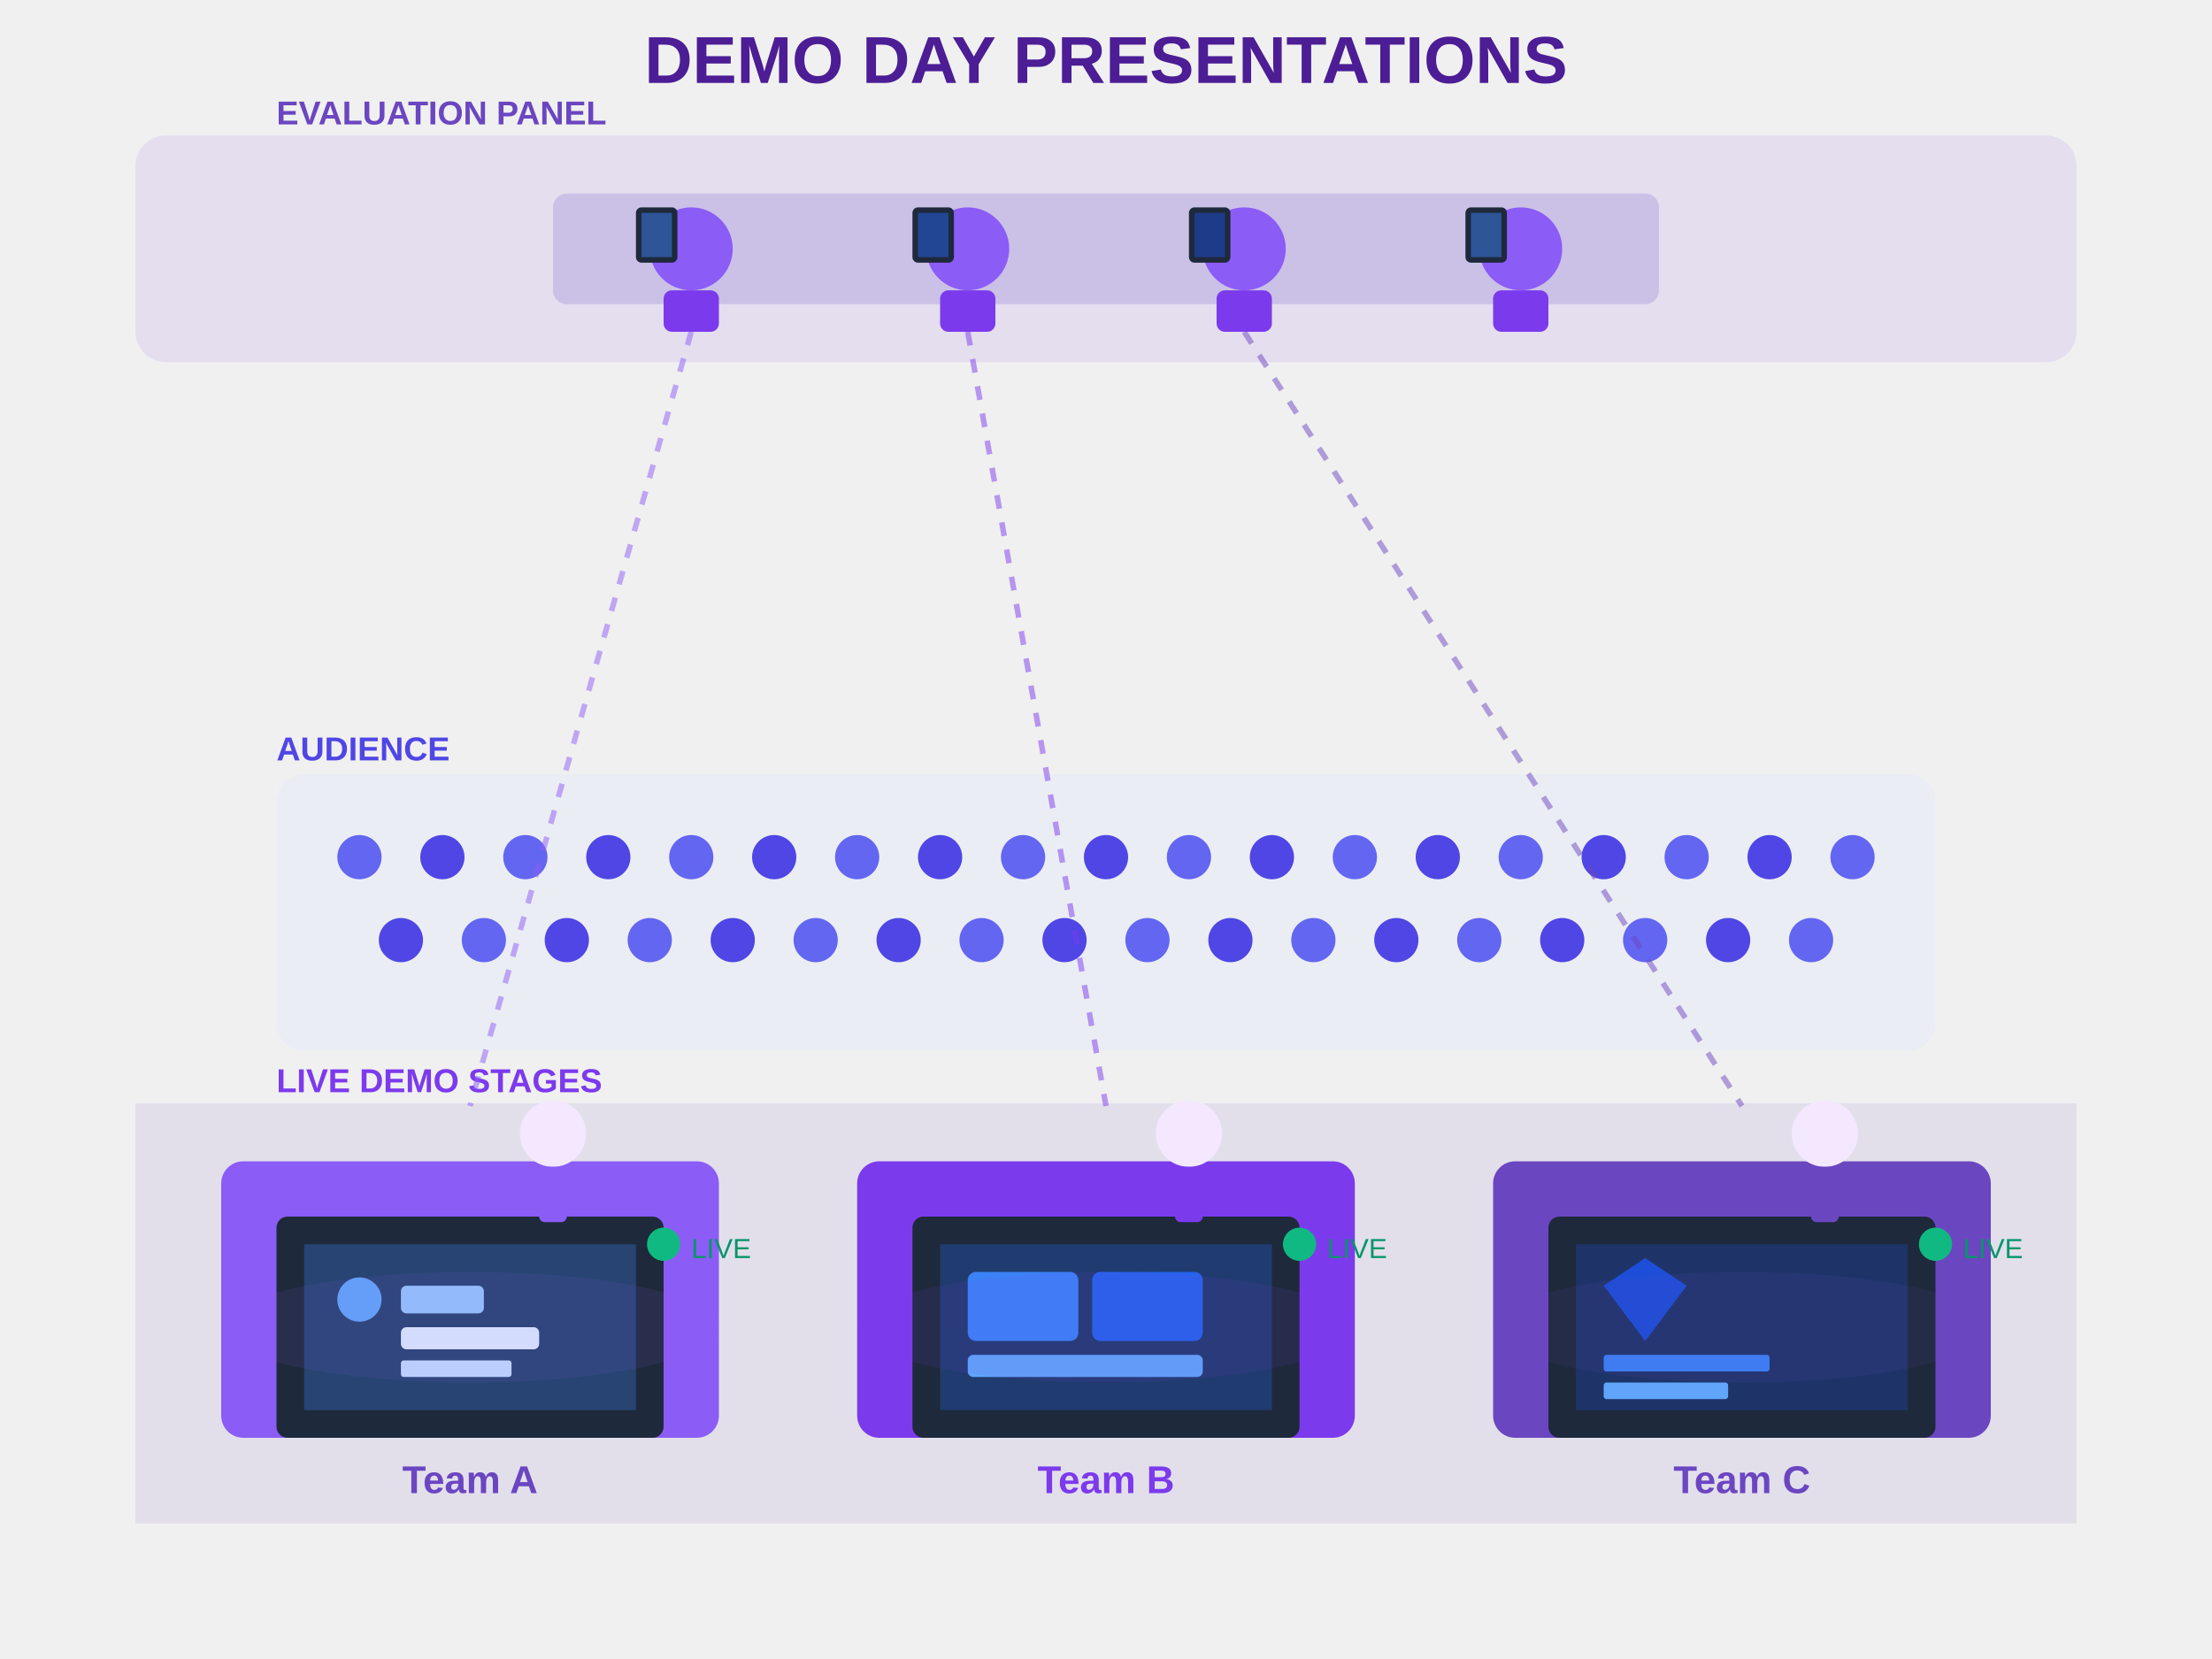
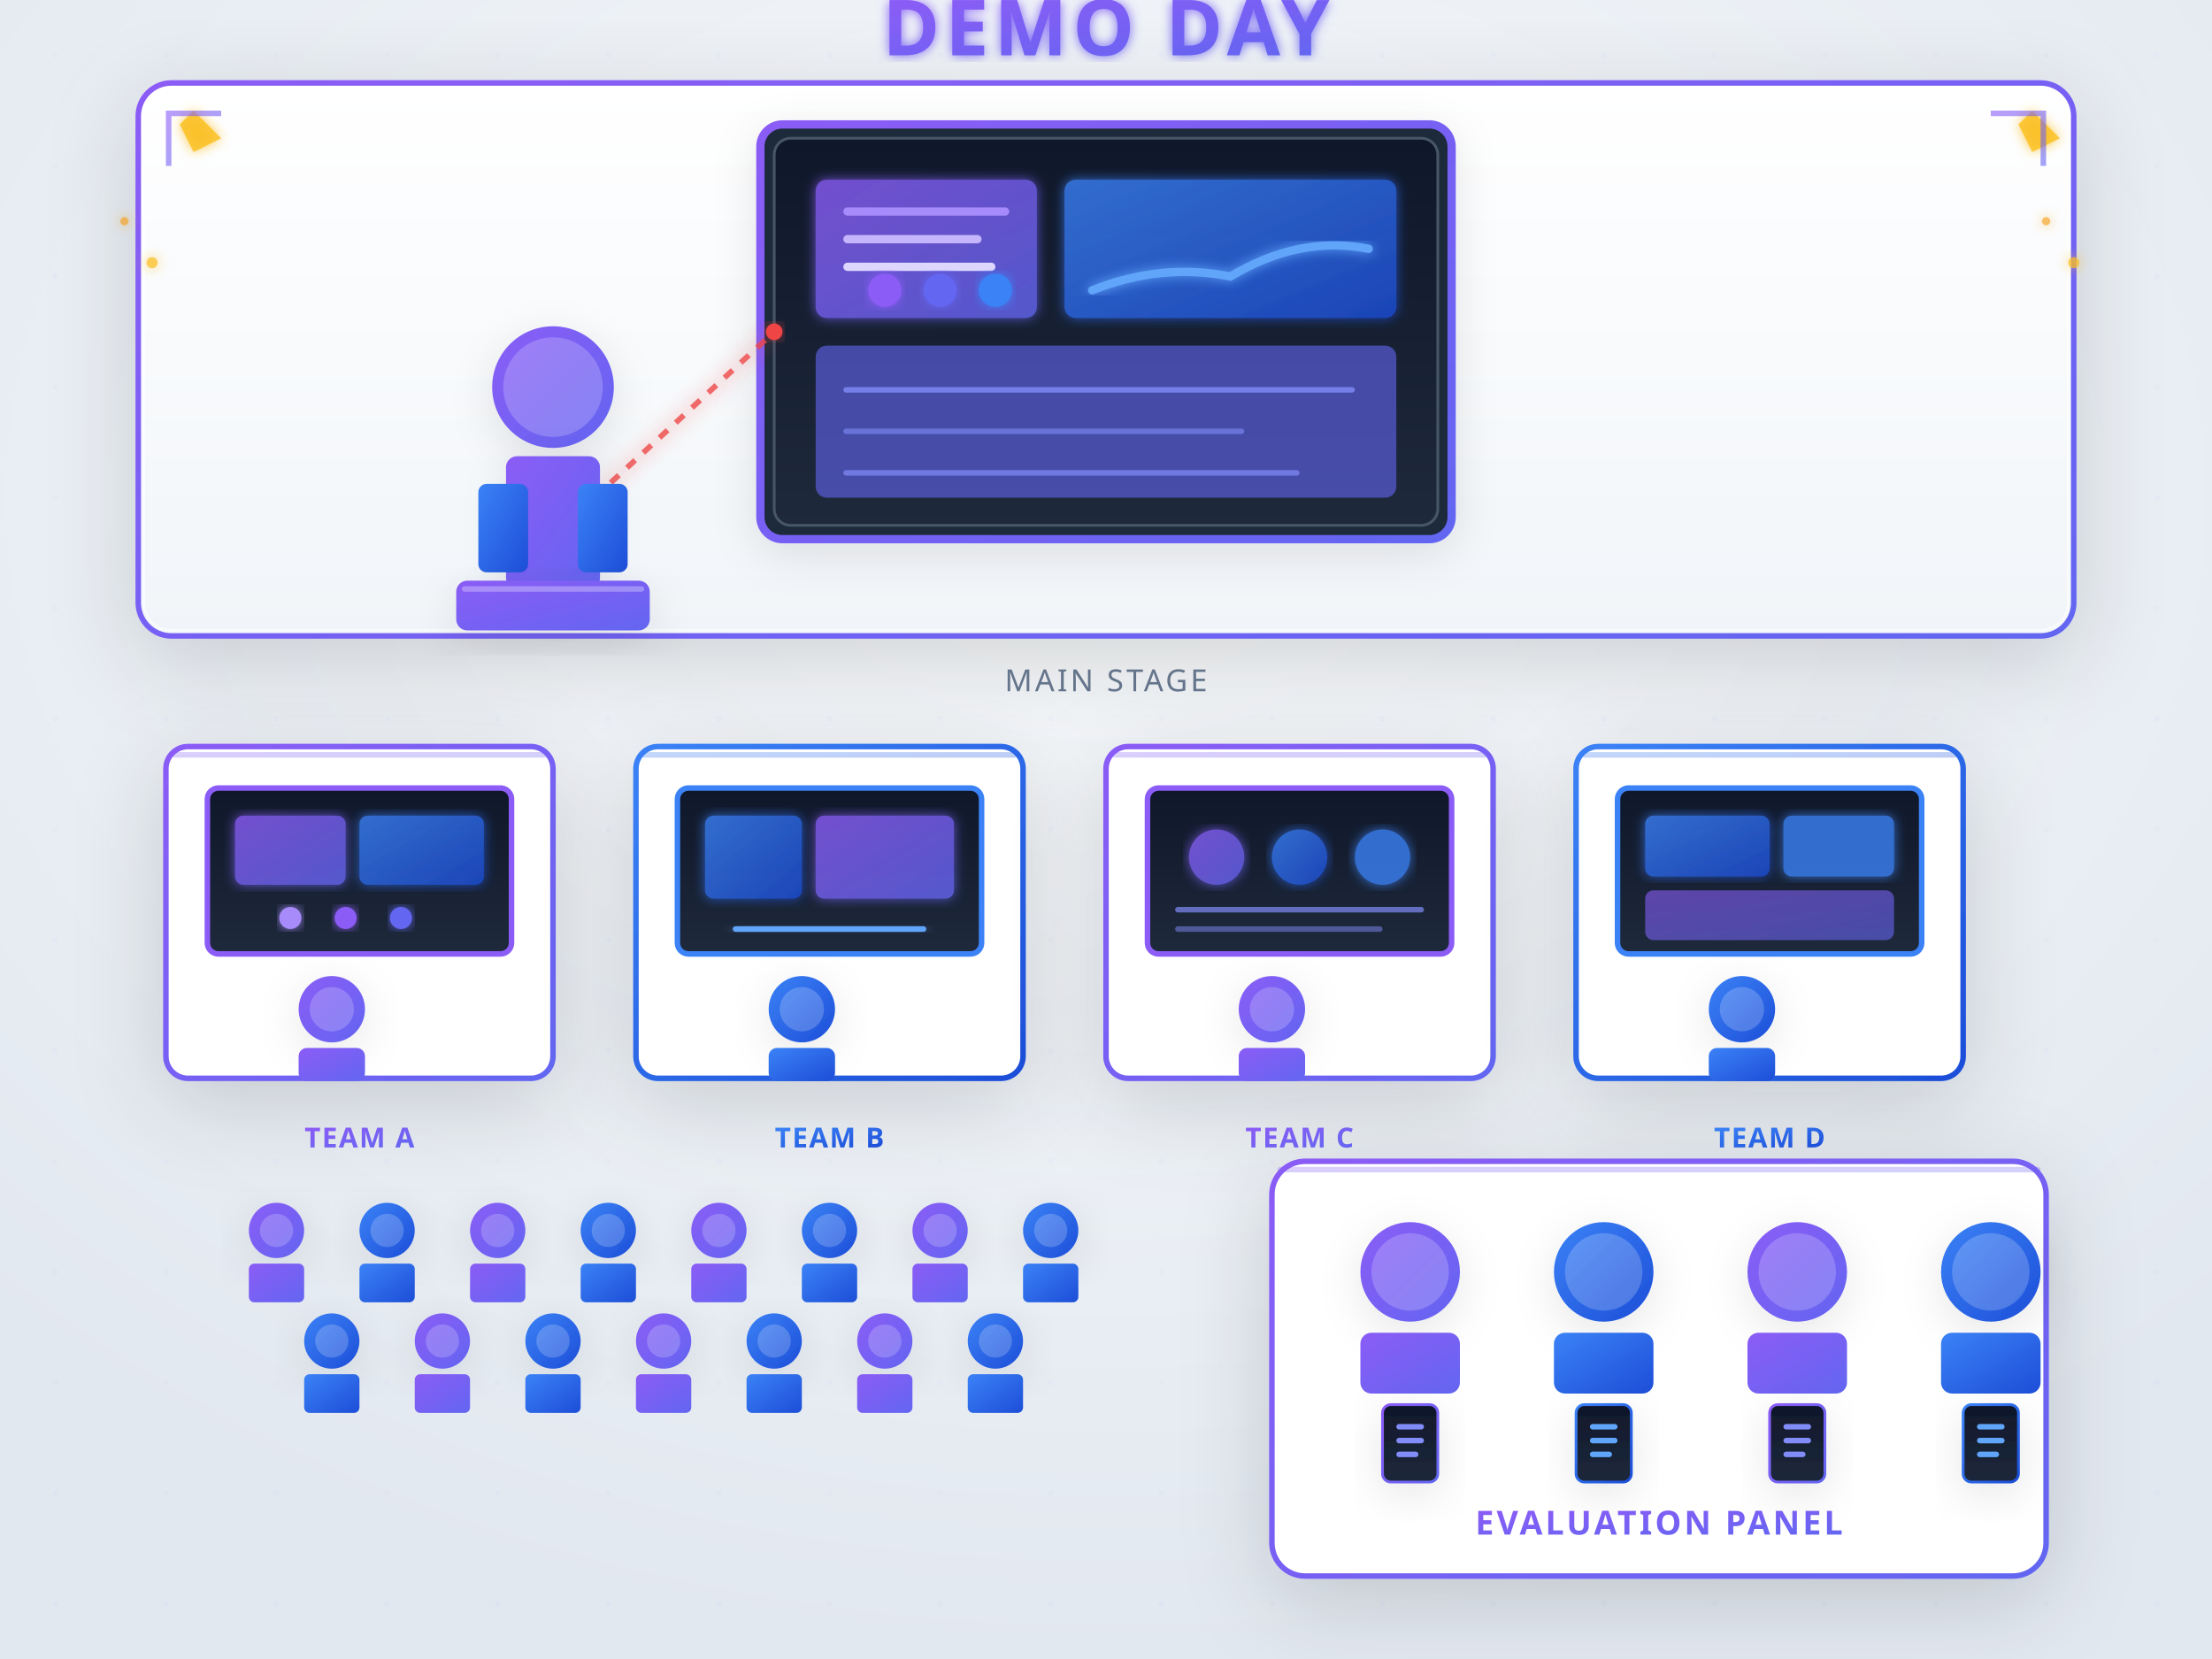
- <svg xmlns="http://www.w3.org/2000/svg" width="800" height="600" viewBox="0 0 800 600">
-   <rect width="800" height="600" fill="transparent" />
-   <rect x="50" y="400" width="700" height="150" fill="#6B46C1" opacity="0.1" stroke="#6B46C1" stroke-width="2" />
-   <rect x="80" y="420" width="180" height="100" fill="#8B5CF6" rx="8" />
-   <rect x="310" y="420" width="180" height="100" fill="#7C3AED" rx="8" />
-   <rect x="540" y="420" width="180" height="100" fill="#6B46C1" rx="8" />
-   <rect x="100" y="440" width="140" height="80" fill="#1E293B" rx="4" />
-   <rect x="330" y="440" width="140" height="80" fill="#1E293B" rx="4" />
-   <rect x="560" y="440" width="140" height="80" fill="#1E293B" rx="4" />
-   <rect x="110" y="450" width="120" height="60" fill="#3B82F6" opacity="0.3" />
-   <rect x="340" y="450" width="120" height="60" fill="#2563EB" opacity="0.3" />
-   <rect x="570" y="450" width="120" height="60" fill="#1D4ED8" opacity="0.3" />
-   <circle cx="130" cy="470" r="8" fill="#60A5FA" />
-   <rect x="145" y="465" width="30" height="10" fill="#93C5FD" rx="2" />
-   <rect x="145" y="480" width="50" height="8" fill="#DBEAFE" rx="2" />
-   <rect x="145" y="492" width="40" height="6" fill="#BFDBFE" rx="1" />
-   <rect x="350" y="460" width="40" height="25" fill="#3B82F6" rx="3" />
-   <rect x="395" y="460" width="40" height="25" fill="#2563EB" rx="3" />
-   <rect x="350" y="490" width="85" height="8" fill="#60A5FA" rx="2" />
-   <polygon points="580,465 595,455 610,465 595,485" fill="#1D4ED8" />
-   <rect x="580" y="490" width="60" height="6" fill="#3B82F6" rx="1" />
-   <rect x="580" y="500" width="45" height="6" fill="#60A5FA" rx="1" />
-   <circle cx="200" cy="410" r="12" fill="#F3E8FF" />
-   <rect x="195" y="422" width="10" height="20" fill="#8B5CF6" rx="2" />
-   <circle cx="430" cy="410" r="12" fill="#F3E8FF" />
-   <rect x="425" y="422" width="10" height="20" fill="#7C3AED" rx="2" />
-   <circle cx="660" cy="410" r="12" fill="#F3E8FF" />
-   <rect x="655" y="422" width="10" height="20" fill="#6B46C1" rx="2" />
-   <rect x="100" y="280" width="600" height="100" fill="#E0E7FF" opacity="0.3" rx="10" />
+ <svg xmlns="http://www.w3.org/2000/svg" viewBox="0 0 800 600">
+   <defs>
+     <radialGradient id="bgGradient" cx="50%" cy="30%" r="70%">
+       <stop offset="0%" style="stop-color:#f8fafc;stop-opacity:1" />
+       <stop offset="100%" style="stop-color:#e2e8f0;stop-opacity:1" />
+     </radialGradient>
+     <linearGradient id="stageGradient" x1="0%" y1="0%" x2="0%" y2="100%">
+       <stop offset="0%" style="stop-color:#ffffff;stop-opacity:1" />
+       <stop offset="100%" style="stop-color:#f1f5f9;stop-opacity:1" />
+     </linearGradient>
+     <linearGradient id="screenGradient" x1="0%" y1="0%" x2="0%" y2="100%">
+       <stop offset="0%" style="stop-color:#0f172a;stop-opacity:1" />
+       <stop offset="100%" style="stop-color:#1e293b;stop-opacity:1" />
+     </linearGradient>
+     <linearGradient id="primaryGradient" x1="0%" y1="0%" x2="100%" y2="100%">
+       <stop offset="0%" style="stop-color:#8b5cf6;stop-opacity:1" />
+       <stop offset="100%" style="stop-color:#6366f1;stop-opacity:1" />
+     </linearGradient>
+     <linearGradient id="secondaryGradient" x1="0%" y1="0%" x2="100%" y2="100%">
+       <stop offset="0%" style="stop-color:#3b82f6;stop-opacity:1" />
+       <stop offset="100%" style="stop-color:#1d4ed8;stop-opacity:1" />
+     </linearGradient>
+     <filter id="glow">
+       <feGaussianBlur stdDeviation="3" result="coloredBlur" />
+       <feMerge>
+         <feMergeNode in="coloredBlur" />
+         <feMergeNode in="SourceGraphic" />
+       </feMerge>
+     </filter>
+     <filter id="softGlow">
+       <feGaussianBlur stdDeviation="2" result="coloredBlur" />
+       <feMerge>
+         <feMergeNode in="coloredBlur" />
+         <feMergeNode in="SourceGraphic" />
+       </feMerge>
+     </filter>
+     <filter id="dropShadow" x="-50%" y="-50%" width="200%" height="200%">
+       <feDropShadow dx="0" dy="4" stdDeviation="8" flood-color="#000000" flood-opacity="0.1" />
+     </filter>
+     <filter id="cardShadow" x="-50%" y="-50%" width="200%" height="200%">
+       <feDropShadow dx="0" dy="8" stdDeviation="16" flood-color="#000000" flood-opacity="0.15" />
+     </filter>
+   </defs>
+   <rect width="800" height="600" fill="url(#bgGradient)" />
+   <g opacity="0.03">
+     <pattern id="dots" x="0" y="0" width="40" height="40" patternUnits="userSpaceOnUse">
+       <circle cx="20" cy="20" r="1" fill="#6366f1" />
+     </pattern>
+     <rect width="800" height="600" fill="url(#dots)" />
+   </g>
+   <rect x="50" y="30" width="700" height="200" fill="url(#stageGradient)" stroke="url(#primaryGradient)" stroke-width="2" rx="12" filter="url(#cardShadow)" />
+   <rect x="52" y="32" width="696" height="196" fill="none" stroke="#ffffff" stroke-width="1" rx="10" opacity="0.5" />
+   <rect x="275" y="45" width="250" height="150" fill="#1e293b" stroke="url(#primaryGradient)" stroke-width="3" rx="8" filter="url(#dropShadow)" />
+   <rect x="280" y="50" width="240" height="140" fill="url(#screenGradient)" stroke="#475569" stroke-width="1" rx="6" />
+   <rect x="295" y="65" width="80" height="50" fill="url(#primaryGradient)" opacity="0.8" rx="4" filter="url(#softGlow)" />
+   <rect x="385" y="65" width="120" height="50" fill="url(#secondaryGradient)" opacity="0.8" rx="4" filter="url(#softGlow)" />
+   <rect x="295" y="125" width="210" height="55" fill="#6366f1" opacity="0.6" rx="4" />
+   <rect x="305" y="75" width="60" height="3" fill="#a78bfa" rx="1.5" />
+   <rect x="305" y="85" width="50" height="3" fill="#c4b5fd" rx="1.5" />
+   <rect x="305" y="95" width="55" height="3" fill="#ddd6fe" rx="1.5" />
+   <circle cx="320" cy="105" r="6" fill="#8b5cf6" filter="url(#softGlow)" />
+   <circle cx="340" cy="105" r="6" fill="#6366f1" filter="url(#softGlow)" />
+   <circle cx="360" cy="105" r="6" fill="#3b82f6" filter="url(#softGlow)" />
+   <path d="M 395,105 Q 420,95 445,100 Q 470,85 495,90" fill="none" stroke="#60a5fa" stroke-width="3" stroke-linecap="round" filter="url(#softGlow)" />
+   <rect x="305" y="140" width="185" height="2" fill="#818cf8" rx="1" opacity="0.8" />
+   <rect x="305" y="155" width="145" height="2" fill="#818cf8" rx="1" opacity="0.6" />
+   <rect x="305" y="170" width="165" height="2" fill="#818cf8" rx="1" opacity="0.7" />
+   <line x1="215" y1="180" x2="280" y2="120" stroke="#ef4444" stroke-width="2" stroke-dasharray="4,4" filter="url(#glow)" opacity="0.8" />
+   <circle cx="280" cy="120" r="3" fill="#ef4444" filter="url(#glow)" />
+   <circle cx="200" cy="140" r="22" fill="url(#primaryGradient)" filter="url(#dropShadow)" />
+   <circle cx="200" cy="140" r="18" fill="#ffffff" opacity="0.2" />
+   <rect x="183" y="165" width="34" height="48" fill="url(#primaryGradient)" rx="4" filter="url(#dropShadow)" />
+   <rect x="173" y="175" width="18" height="32" fill="url(#secondaryGradient)" rx="3" />
+   <rect x="209" y="175" width="18" height="32" fill="url(#secondaryGradient)" rx="3" />
+   <rect x="165" y="210" width="70" height="18" fill="url(#primaryGradient)" rx="4" filter="url(#dropShadow)" />
+   <rect x="167" y="212" width="66" height="2" fill="#ffffff" rx="1" opacity="0.3" />
+   <g id="demo-station-1">
+     <rect x="60" y="270" width="140" height="120" fill="#ffffff" stroke="url(#primaryGradient)" stroke-width="2" rx="8" filter="url(#cardShadow)" />
+     <rect x="62" y="272" width="136" height="2" fill="url(#primaryGradient)" rx="1" opacity="0.3" />
+     <rect x="75" y="285" width="110" height="60" fill="url(#screenGradient)" stroke="#8b5cf6" stroke-width="2" rx="4" />
+     <rect x="85" y="295" width="40" height="25" fill="url(#primaryGradient)" opacity="0.8" rx="3" filter="url(#softGlow)" />
+     <rect x="130" y="295" width="45" height="25" fill="url(#secondaryGradient)" opacity="0.8" rx="3" filter="url(#softGlow)" />
+     <circle cx="105" cy="332" r="4" fill="#a78bfa" filter="url(#softGlow)" />
+     <circle cx="125" cy="332" r="4" fill="#8b5cf6" filter="url(#softGlow)" />
+     <circle cx="145" cy="332" r="4" fill="#6366f1" filter="url(#softGlow)" />
+     <circle cx="120" cy="365" r="12" fill="url(#primaryGradient)" filter="url(#dropShadow)" />
+     <circle cx="120" cy="365" r="8" fill="#ffffff" opacity="0.2" />
+     <rect x="108" y="379" width="24" height="12" fill="url(#primaryGradient)" rx="3" />
+   </g>
+   <g id="demo-station-2">
+     <rect x="230" y="270" width="140" height="120" fill="#ffffff" stroke="url(#secondaryGradient)" stroke-width="2" rx="8" filter="url(#cardShadow)" />
+     <rect x="232" y="272" width="136" height="2" fill="url(#secondaryGradient)" rx="1" opacity="0.3" />
+     <rect x="245" y="285" width="110" height="60" fill="url(#screenGradient)" stroke="#3b82f6" stroke-width="2" rx="4" />
+     <rect x="255" y="295" width="35" height="30" fill="url(#secondaryGradient)" opacity="0.8" rx="3" filter="url(#softGlow)" />
+     <rect x="295" y="295" width="50" height="30" fill="url(#primaryGradient)" opacity="0.8" rx="3" filter="url(#softGlow)" />
+     <rect x="265" y="335" width="70" height="2" fill="#60a5fa" rx="1" filter="url(#softGlow)" />
+     <circle cx="290" cy="365" r="12" fill="url(#secondaryGradient)" filter="url(#dropShadow)" />
+     <circle cx="290" cy="365" r="8" fill="#ffffff" opacity="0.2" />
+     <rect x="278" y="379" width="24" height="12" fill="url(#secondaryGradient)" rx="3" />
+   </g>
+   <g id="demo-station-3">
+     <rect x="400" y="270" width="140" height="120" fill="#ffffff" stroke="url(#primaryGradient)" stroke-width="2" rx="8" filter="url(#cardShadow)" />
+     <rect x="402" y="272" width="136" height="2" fill="url(#primaryGradient)" rx="1" opacity="0.3" />
+     <rect x="415" y="285" width="110" height="60" fill="url(#screenGradient)" stroke="#8b5cf6" stroke-width="2" rx="4" />
+     <circle cx="440" cy="310" r="10" fill="url(#primaryGradient)" opacity="0.8" filter="url(#softGlow)" />
+     <circle cx="470" cy="310" r="10" fill="url(#secondaryGradient)" opacity="0.8" filter="url(#softGlow)" />
+     <circle cx="500" cy="310" r="10" fill="#3b82f6" opacity="0.8" filter="url(#softGlow)" />
+     <rect x="425" y="328" width="90" height="2" fill="#818cf8" rx="1" opacity="0.7" />
+     <rect x="425" y="335" width="75" height="2" fill="#818cf8" rx="1" opacity="0.5" />
+     <circle cx="460" cy="365" r="12" fill="url(#primaryGradient)" filter="url(#dropShadow)" />
+     <circle cx="460" cy="365" r="8" fill="#ffffff" opacity="0.2" />
+     <rect x="448" y="379" width="24" height="12" fill="url(#primaryGradient)" rx="3" />
+   </g>
+   <g id="demo-station-4">
+     <rect x="570" y="270" width="140" height="120" fill="#ffffff" stroke="url(#secondaryGradient)" stroke-width="2" rx="8" filter="url(#cardShadow)" />
+     <rect x="572" y="272" width="136" height="2" fill="url(#secondaryGradient)" rx="1" opacity="0.3" />
+     <rect x="585" y="285" width="110" height="60" fill="url(#screenGradient)" stroke="#3b82f6" stroke-width="2" rx="4" />
+     <rect x="595" y="295" width="45" height="22" fill="url(#secondaryGradient)" opacity="0.8" rx="3" filter="url(#softGlow)" />
+     <rect x="645" y="295" width="40" height="22" fill="#3b82f6" opacity="0.8" rx="3" filter="url(#softGlow)" />
+     <rect x="595" y="322" width="90" height="18" fill="url(#primaryGradient)" opacity="0.6" rx="3" />
+     <circle cx="630" cy="365" r="12" fill="url(#secondaryGradient)" filter="url(#dropShadow)" />
+     <circle cx="630" cy="365" r="8" fill="#ffffff" opacity="0.2" />
+     <rect x="618" y="379" width="24" height="12" fill="url(#secondaryGradient)" rx="3" />
+   </g>
  <g id="audience">
-     <circle cx="130" cy="310" r="8" fill="#6366F1" />
-     <circle cx="160" cy="310" r="8" fill="#4F46E5" />
-     <circle cx="190" cy="310" r="8" fill="#6366F1" />
-     <circle cx="220" cy="310" r="8" fill="#4F46E5" />
-     <circle cx="250" cy="310" r="8" fill="#6366F1" />
-     <circle cx="280" cy="310" r="8" fill="#4F46E5" />
-     <circle cx="310" cy="310" r="8" fill="#6366F1" />
-     <circle cx="340" cy="310" r="8" fill="#4F46E5" />
-     <circle cx="370" cy="310" r="8" fill="#6366F1" />
-     <circle cx="400" cy="310" r="8" fill="#4F46E5" />
-     <circle cx="430" cy="310" r="8" fill="#6366F1" />
-     <circle cx="460" cy="310" r="8" fill="#4F46E5" />
-     <circle cx="490" cy="310" r="8" fill="#6366F1" />
-     <circle cx="520" cy="310" r="8" fill="#4F46E5" />
-     <circle cx="550" cy="310" r="8" fill="#6366F1" />
-     <circle cx="580" cy="310" r="8" fill="#4F46E5" />
-     <circle cx="610" cy="310" r="8" fill="#6366F1" />
-     <circle cx="640" cy="310" r="8" fill="#4F46E5" />
-     <circle cx="670" cy="310" r="8" fill="#6366F1" />
-     <circle cx="145" cy="340" r="8" fill="#4F46E5" />
-     <circle cx="175" cy="340" r="8" fill="#6366F1" />
-     <circle cx="205" cy="340" r="8" fill="#4F46E5" />
-     <circle cx="235" cy="340" r="8" fill="#6366F1" />
-     <circle cx="265" cy="340" r="8" fill="#4F46E5" />
-     <circle cx="295" cy="340" r="8" fill="#6366F1" />
-     <circle cx="325" cy="340" r="8" fill="#4F46E5" />
-     <circle cx="355" cy="340" r="8" fill="#6366F1" />
-     <circle cx="385" cy="340" r="8" fill="#4F46E5" />
-     <circle cx="415" cy="340" r="8" fill="#6366F1" />
-     <circle cx="445" cy="340" r="8" fill="#4F46E5" />
-     <circle cx="475" cy="340" r="8" fill="#6366F1" />
-     <circle cx="505" cy="340" r="8" fill="#4F46E5" />
-     <circle cx="535" cy="340" r="8" fill="#6366F1" />
-     <circle cx="565" cy="340" r="8" fill="#4F46E5" />
-     <circle cx="595" cy="340" r="8" fill="#6366F1" />
-     <circle cx="625" cy="340" r="8" fill="#4F46E5" />
-     <circle cx="655" cy="340" r="8" fill="#6366F1" />
-   </g>
-   <rect x="50" y="50" width="700" height="80" fill="#7C3AED" opacity="0.1" stroke="#7C3AED" stroke-width="2" rx="10" />
-   <rect x="200" y="70" width="400" height="40" fill="#6B46C1" opacity="0.2" rx="5" />
-   <circle cx="250" cy="90" r="15" fill="#8B5CF6" />
-   <rect x="240" y="105" width="20" height="15" fill="#7C3AED" rx="3" />
-   <circle cx="350" cy="90" r="15" fill="#8B5CF6" />
-   <rect x="340" y="105" width="20" height="15" fill="#7C3AED" rx="3" />
-   <circle cx="450" cy="90" r="15" fill="#8B5CF6" />
-   <rect x="440" y="105" width="20" height="15" fill="#7C3AED" rx="3" />
-   <circle cx="550" cy="90" r="15" fill="#8B5CF6" />
-   <rect x="540" y="105" width="20" height="15" fill="#7C3AED" rx="3" />
-   <rect x="230" y="75" width="15" height="20" fill="#1E293B" rx="2" />
-   <rect x="330" y="75" width="15" height="20" fill="#1E293B" rx="2" />
-   <rect x="430" y="75" width="15" height="20" fill="#1E293B" rx="2" />
-   <rect x="530" y="75" width="15" height="20" fill="#1E293B" rx="2" />
-   <rect x="232" y="77" width="11" height="16" fill="#3B82F6" opacity="0.5" />
-   <rect x="332" y="77" width="11" height="16" fill="#2563EB" opacity="0.5" />
-   <rect x="432" y="77" width="11" height="16" fill="#1D4ED8" opacity="0.5" />
-   <rect x="532" y="77" width="11" height="16" fill="#3B82F6" opacity="0.5" />
-   <text x="170" y="540" text-anchor="middle" fill="#6B46C1" font-family="Arial, sans-serif" font-size="14" font-weight="bold">Team A</text>
-   <text x="400" y="540" text-anchor="middle" fill="#7C3AED" font-family="Arial, sans-serif" font-size="14" font-weight="bold">Team B</text>
-   <text x="630" y="540" text-anchor="middle" fill="#6B46C1" font-family="Arial, sans-serif" font-size="14" font-weight="bold">Team C</text>
-   <text x="400" y="30" text-anchor="middle" fill="#4C1D95" font-family="Arial, sans-serif" font-size="24" font-weight="bold">DEMO DAY PRESENTATIONS</text>
-   <text x="100" y="45" fill="#6B46C1" font-family="Arial, sans-serif" font-size="12" font-weight="bold">EVALUATION PANEL</text>
-   <text x="100" y="275" fill="#4F46E5" font-family="Arial, sans-serif" font-size="12" font-weight="bold">AUDIENCE</text>
-   <text x="100" y="395" fill="#7C3AED" font-family="Arial, sans-serif" font-size="12" font-weight="bold">LIVE DEMO STAGES</text>
-   <line x1="250" y1="120" x2="170" y2="400" stroke="#8B5CF6" stroke-width="2" stroke-dasharray="5,5" opacity="0.5" />
-   <line x1="350" y1="120" x2="400" y2="400" stroke="#7C3AED" stroke-width="2" stroke-dasharray="5,5" opacity="0.5" />
-   <line x1="450" y1="120" x2="630" y2="400" stroke="#6B46C1" stroke-width="2" stroke-dasharray="5,5" opacity="0.5" />
-   <ellipse cx="170" cy="480" rx="90" ry="20" fill="#8B5CF6" opacity="0.1" />
-   <ellipse cx="400" cy="480" rx="90" ry="20" fill="#7C3AED" opacity="0.1" />
-   <ellipse cx="630" cy="480" rx="90" ry="20" fill="#6B46C1" opacity="0.1" />
-   <circle cx="240" cy="450" r="6" fill="#10B981" />
-   <text x="250" y="455" fill="#059669" font-family="Arial, sans-serif" font-size="10">LIVE</text>
-   <circle cx="470" cy="450" r="6" fill="#10B981" />
-   <text x="480" y="455" fill="#059669" font-family="Arial, sans-serif" font-size="10">LIVE</text>
-   <circle cx="700" cy="450" r="6" fill="#10B981" />
-   <text x="710" y="455" fill="#059669" font-family="Arial, sans-serif" font-size="10">LIVE</text>
+     <g id="audience-row-1">
+       <circle cx="100" cy="445" r="10" fill="url(#primaryGradient)" filter="url(#dropShadow)" />
+       <circle cx="100" cy="445" r="6" fill="#ffffff" opacity="0.2" />
+       <rect x="90" y="457" width="20" height="14" fill="url(#primaryGradient)" rx="2" />
+       <circle cx="140" cy="445" r="10" fill="url(#secondaryGradient)" filter="url(#dropShadow)" />
+       <circle cx="140" cy="445" r="6" fill="#ffffff" opacity="0.2" />
+       <rect x="130" y="457" width="20" height="14" fill="url(#secondaryGradient)" rx="2" />
+       <circle cx="180" cy="445" r="10" fill="url(#primaryGradient)" filter="url(#dropShadow)" />
+       <circle cx="180" cy="445" r="6" fill="#ffffff" opacity="0.2" />
+       <rect x="170" y="457" width="20" height="14" fill="url(#primaryGradient)" rx="2" />
+       <circle cx="220" cy="445" r="10" fill="url(#secondaryGradient)" filter="url(#dropShadow)" />
+       <circle cx="220" cy="445" r="6" fill="#ffffff" opacity="0.2" />
+       <rect x="210" y="457" width="20" height="14" fill="url(#secondaryGradient)" rx="2" />
+       <circle cx="260" cy="445" r="10" fill="url(#primaryGradient)" filter="url(#dropShadow)" />
+       <circle cx="260" cy="445" r="6" fill="#ffffff" opacity="0.2" />
+       <rect x="250" y="457" width="20" height="14" fill="url(#primaryGradient)" rx="2" />
+       <circle cx="300" cy="445" r="10" fill="url(#secondaryGradient)" filter="url(#dropShadow)" />
+       <circle cx="300" cy="445" r="6" fill="#ffffff" opacity="0.2" />
+       <rect x="290" y="457" width="20" height="14" fill="url(#secondaryGradient)" rx="2" />
+       <circle cx="340" cy="445" r="10" fill="url(#primaryGradient)" filter="url(#dropShadow)" />
+       <circle cx="340" cy="445" r="6" fill="#ffffff" opacity="0.2" />
+       <rect x="330" y="457" width="20" height="14" fill="url(#primaryGradient)" rx="2" />
+       <circle cx="380" cy="445" r="10" fill="url(#secondaryGradient)" filter="url(#dropShadow)" />
+       <circle cx="380" cy="445" r="6" fill="#ffffff" opacity="0.2" />
+       <rect x="370" y="457" width="20" height="14" fill="url(#secondaryGradient)" rx="2" />
+     </g>
+     <g id="audience-row-2">
+       <circle cx="120" cy="485" r="10" fill="url(#secondaryGradient)" filter="url(#dropShadow)" />
+       <circle cx="120" cy="485" r="6" fill="#ffffff" opacity="0.2" />
+       <rect x="110" y="497" width="20" height="14" fill="url(#secondaryGradient)" rx="2" />
+       <circle cx="160" cy="485" r="10" fill="url(#primaryGradient)" filter="url(#dropShadow)" />
+       <circle cx="160" cy="485" r="6" fill="#ffffff" opacity="0.2" />
+       <rect x="150" y="497" width="20" height="14" fill="url(#primaryGradient)" rx="2" />
+       <circle cx="200" cy="485" r="10" fill="url(#secondaryGradient)" filter="url(#dropShadow)" />
+       <circle cx="200" cy="485" r="6" fill="#ffffff" opacity="0.2" />
+       <rect x="190" y="497" width="20" height="14" fill="url(#secondaryGradient)" rx="2" />
+       <circle cx="240" cy="485" r="10" fill="url(#primaryGradient)" filter="url(#dropShadow)" />
+       <circle cx="240" cy="485" r="6" fill="#ffffff" opacity="0.2" />
+       <rect x="230" y="497" width="20" height="14" fill="url(#primaryGradient)" rx="2" />
+       <circle cx="280" cy="485" r="10" fill="url(#secondaryGradient)" filter="url(#dropShadow)" />
+       <circle cx="280" cy="485" r="6" fill="#ffffff" opacity="0.2" />
+       <rect x="270" y="497" width="20" height="14" fill="url(#secondaryGradient)" rx="2" />
+       <circle cx="320" cy="485" r="10" fill="url(#primaryGradient)" filter="url(#dropShadow)" />
+       <circle cx="320" cy="485" r="6" fill="#ffffff" opacity="0.2" />
+       <rect x="310" y="497" width="20" height="14" fill="url(#primaryGradient)" rx="2" />
+       <circle cx="360" cy="485" r="10" fill="url(#secondaryGradient)" filter="url(#dropShadow)" />
+       <circle cx="360" cy="485" r="6" fill="#ffffff" opacity="0.2" />
+       <rect x="350" y="497" width="20" height="14" fill="url(#secondaryGradient)" rx="2" />
+     </g>
+   </g>
+   <g id="judges-panel">
+     <rect x="460" y="420" width="280" height="150" fill="#ffffff" stroke="url(#primaryGradient)" stroke-width="2" rx="12" filter="url(#cardShadow)" />
+     <rect x="462" y="422" width="276" height="2" fill="url(#primaryGradient)" rx="1" opacity="0.3" />
+     <g id="judge-1">
+       <circle cx="510" cy="460" r="18" fill="url(#primaryGradient)" filter="url(#dropShadow)" />
+       <circle cx="510" cy="460" r="14" fill="#ffffff" opacity="0.2" />
+       <rect x="492" y="482" width="36" height="22" fill="url(#primaryGradient)" rx="4" />
+       <rect x="500" y="508" width="20" height="28" fill="url(#screenGradient)" stroke="url(#primaryGradient)" stroke-width="1" rx="3" filter="url(#dropShadow)" />
+       <rect x="505" y="515" width="10" height="2" fill="#818cf8" rx="1" />
+       <rect x="505" y="520" width="10" height="2" fill="#818cf8" rx="1" />
+       <rect x="505" y="525" width="8" height="2" fill="#818cf8" rx="1" />
+     </g>
+     <g id="judge-2">
+       <circle cx="580" cy="460" r="18" fill="url(#secondaryGradient)" filter="url(#dropShadow)" />
+       <circle cx="580" cy="460" r="14" fill="#ffffff" opacity="0.2" />
+       <rect x="562" y="482" width="36" height="22" fill="url(#secondaryGradient)" rx="4" />
+       <rect x="570" y="508" width="20" height="28" fill="url(#screenGradient)" stroke="url(#secondaryGradient)" stroke-width="1" rx="3" filter="url(#dropShadow)" />
+       <rect x="575" y="515" width="10" height="2" fill="#60a5fa" rx="1" />
+       <rect x="575" y="520" width="10" height="2" fill="#60a5fa" rx="1" />
+       <rect x="575" y="525" width="8" height="2" fill="#60a5fa" rx="1" />
+     </g>
+     <g id="judge-3">
+       <circle cx="650" cy="460" r="18" fill="url(#primaryGradient)" filter="url(#dropShadow)" />
+       <circle cx="650" cy="460" r="14" fill="#ffffff" opacity="0.2" />
+       <rect x="632" y="482" width="36" height="22" fill="url(#primaryGradient)" rx="4" />
+       <rect x="640" y="508" width="20" height="28" fill="url(#screenGradient)" stroke="url(#primaryGradient)" stroke-width="1" rx="3" filter="url(#dropShadow)" />
+       <rect x="645" y="515" width="10" height="2" fill="#818cf8" rx="1" />
+       <rect x="645" y="520" width="10" height="2" fill="#818cf8" rx="1" />
+       <rect x="645" y="525" width="8" height="2" fill="#818cf8" rx="1" />
+     </g>
+     <g id="judge-4">
+       <circle cx="720" cy="460" r="18" fill="url(#secondaryGradient)" filter="url(#dropShadow)" />
+       <circle cx="720" cy="460" r="14" fill="#ffffff" opacity="0.2" />
+       <rect x="702" y="482" width="36" height="22" fill="url(#secondaryGradient)" rx="4" />
+       <rect x="710" y="508" width="20" height="28" fill="url(#screenGradient)" stroke="url(#secondaryGradient)" stroke-width="1" rx="3" filter="url(#dropShadow)" />
+       <rect x="715" y="515" width="10" height="2" fill="#60a5fa" rx="1" />
+       <rect x="715" y="520" width="10" height="2" fill="#60a5fa" rx="1" />
+       <rect x="715" y="525" width="8" height="2" fill="#60a5fa" rx="1" />
+     </g>
+     <text x="600" y="555" font-family="'Segoe UI', system-ui, -apple-system, sans-serif" font-size="12" fill="url(#primaryGradient)" font-weight="600" text-anchor="middle" letter-spacing="1px">EVALUATION PANEL</text>
+   </g>
+   <text x="400" y="20" font-family="'Segoe UI', system-ui, -apple-system, sans-serif" font-size="28" fill="url(#primaryGradient)" font-weight="700" text-anchor="middle" letter-spacing="2px" filter="url(#softGlow)">DEMO DAY</text>
+   <text x="400" y="250" font-family="'Segoe UI', system-ui, -apple-system, sans-serif" font-size="11" fill="#64748b" font-weight="500" text-anchor="middle" letter-spacing="1px">MAIN STAGE</text>
+   <text x="130" y="415" font-family="'Segoe UI', system-ui, -apple-system, sans-serif" font-size="10" fill="url(#primaryGradient)" font-weight="600" text-anchor="middle" letter-spacing="0.5px">TEAM A</text>
+   <text x="300" y="415" font-family="'Segoe UI', system-ui, -apple-system, sans-serif" font-size="10" fill="url(#secondaryGradient)" font-weight="600" text-anchor="middle" letter-spacing="0.5px">TEAM B</text>
+   <text x="470" y="415" font-family="'Segoe UI', system-ui, -apple-system, sans-serif" font-size="10" fill="url(#primaryGradient)" font-weight="600" text-anchor="middle" letter-spacing="0.5px">TEAM C</text>
+   <text x="640" y="415" font-family="'Segoe UI', system-ui, -apple-system, sans-serif" font-size="10" fill="url(#secondaryGradient)" font-weight="600" text-anchor="middle" letter-spacing="0.5px">TEAM D</text>
+   <g filter="url(#softGlow)">
+     <path d="M 730 45 L 735 55 L 745 50 L 735 40 Z" fill="#fbbf24" opacity="0.8" />
+     <path d="M 65 45 L 70 55 L 80 50 L 70 40 Z" fill="#fbbf24" opacity="0.8" />
+     <circle cx="750" cy="95" r="2" fill="#fbbf24" opacity="0.7" />
+     <circle cx="55" cy="95" r="2" fill="#fbbf24" opacity="0.7" />
+     <circle cx="740" cy="80" r="1.5" fill="#f59e0b" opacity="0.6" />
+     <circle cx="45" cy="80" r="1.5" fill="#f59e0b" opacity="0.6" />
+   </g>
+   <line x1="400" y1="230" x2="400" y2="270" stroke="url(#primaryGradient)" stroke-width="2" stroke-dasharray="8,4" opacity="0.4" stroke-linecap="round" />
+   <g opacity="0.6">
+     <path d="M 60 40 L 80 40 L 80 42 L 62 42 L 62 60 L 60 60 Z" fill="url(#primaryGradient)" />
+     <path d="M 720 40 L 740 40 L 740 60 L 738 60 L 738 42 L 720 42 Z" fill="url(#primaryGradient)" />
+   </g>
</svg>
